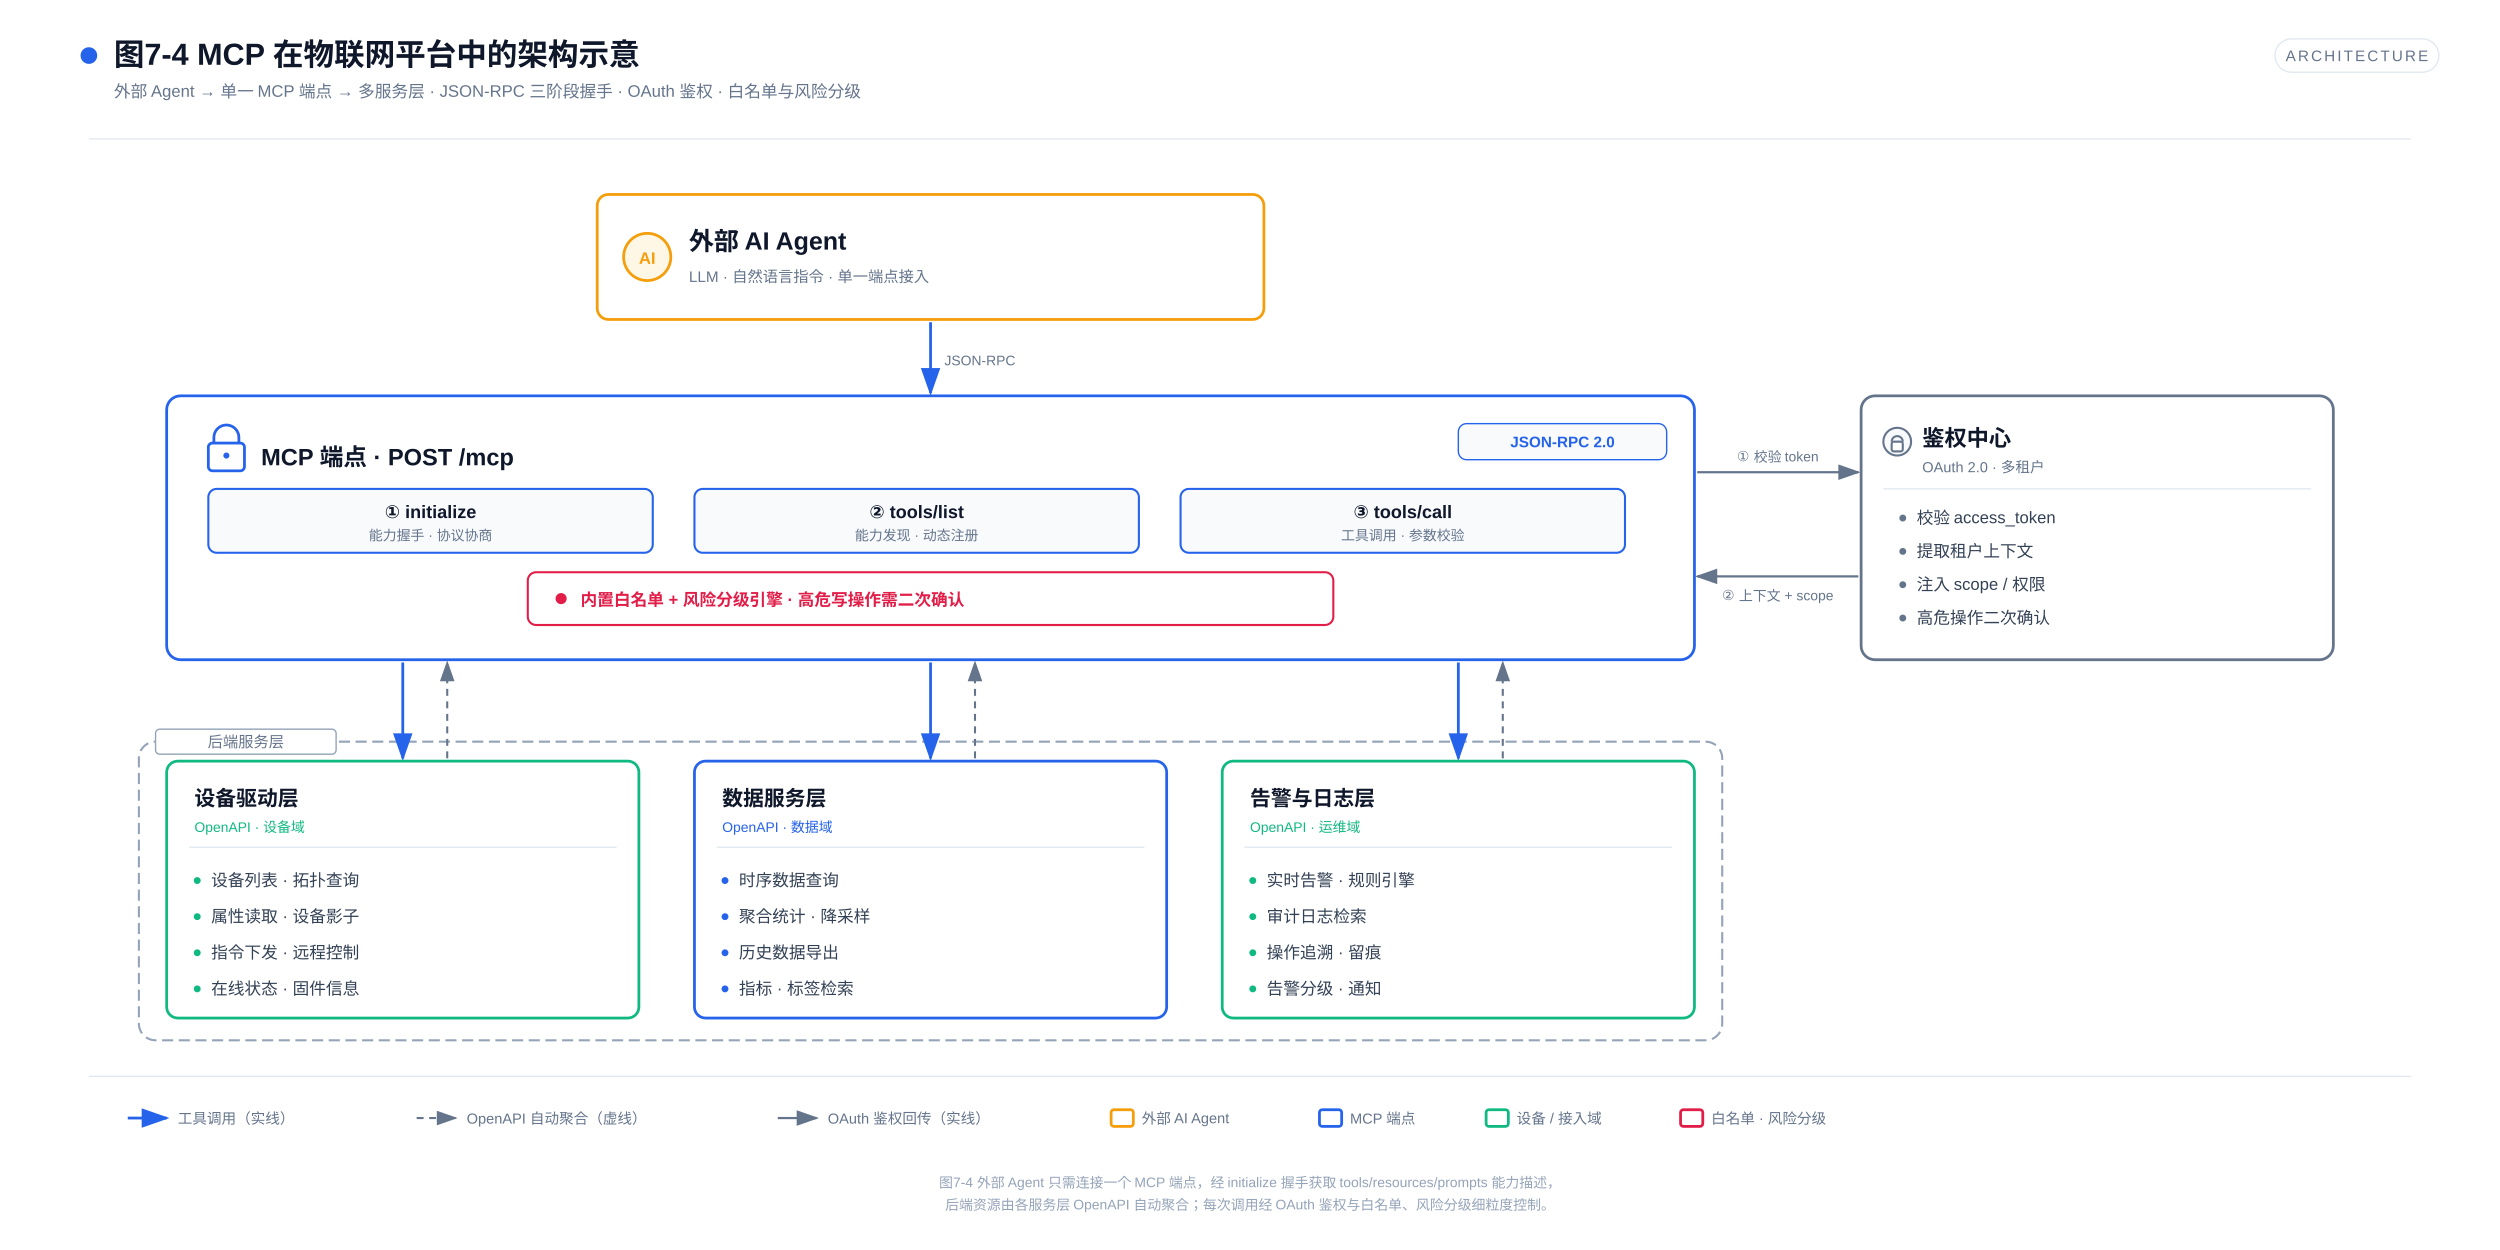
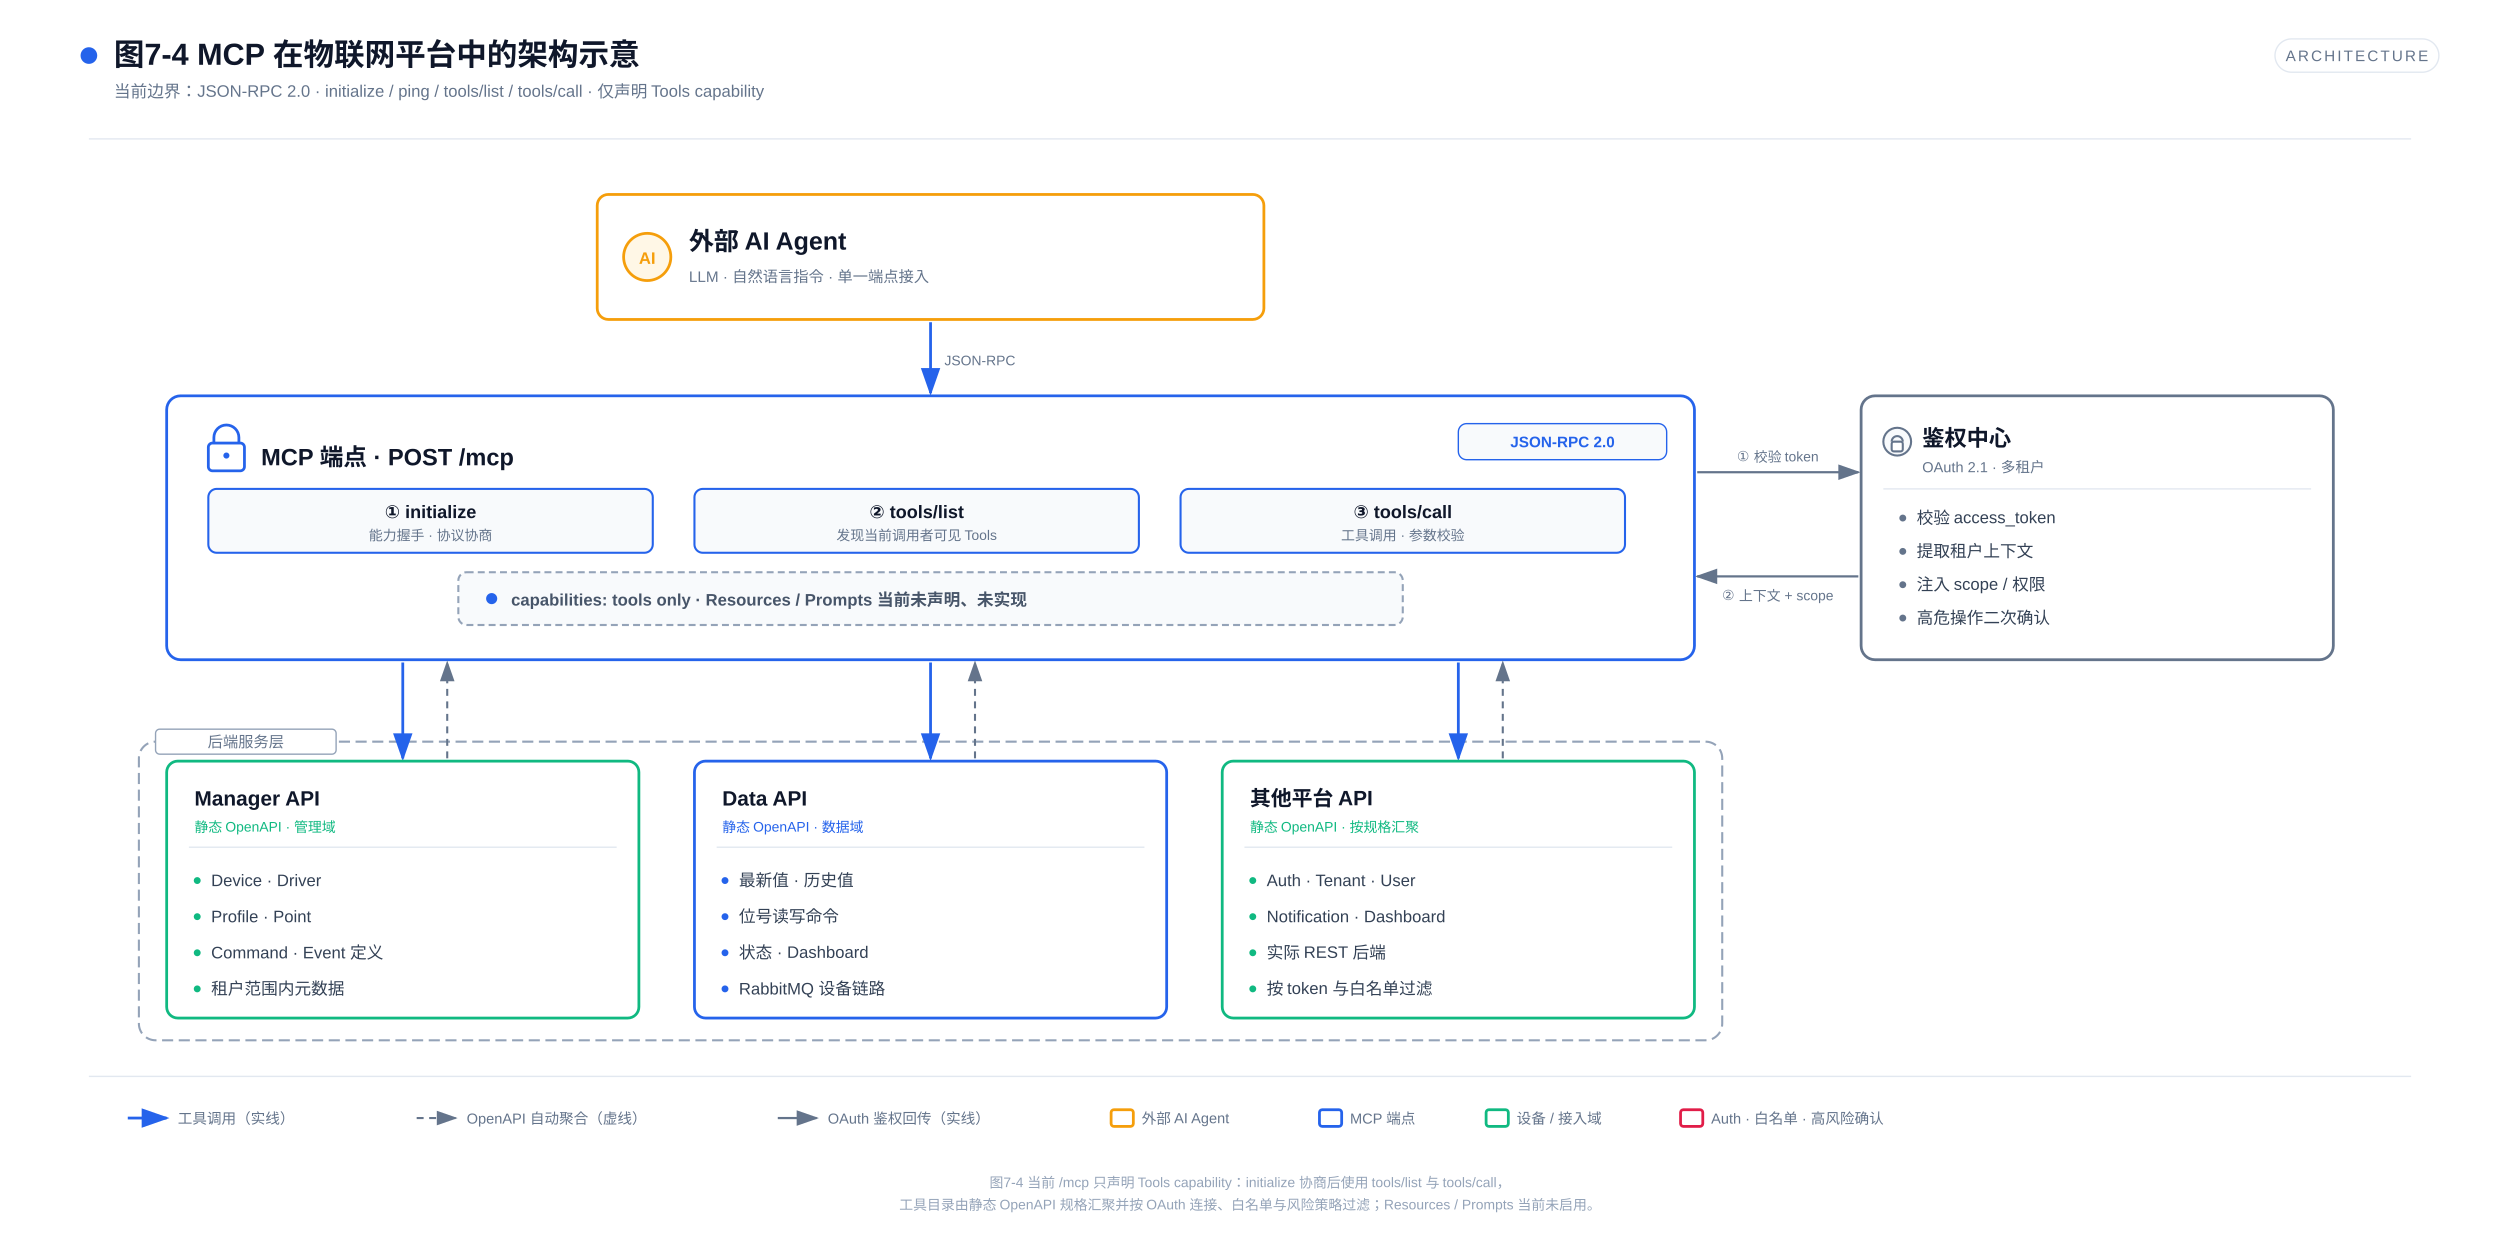
<svg xmlns="http://www.w3.org/2000/svg" width="1800" height="900" viewBox="0 0 1800 900" data-style="architecture-diagram-wireframe-white" font-family="'JetBrains Mono','PingFang SC','Microsoft YaHei',Arial,sans-serif">
  <rect x="0" y="0" width="1800" height="900" fill="#FFFFFF" />
  <defs>
    <marker id="ah-blue" markerWidth="10" markerHeight="7" refX="9" refY="3.5" orient="auto">
      <polygon points="0 0,10 3.5,0 7" fill="#2563EB" />
    </marker>
    <marker id="ah-gray" markerWidth="10" markerHeight="7" refX="9" refY="3.5" orient="auto">
      <polygon points="0 0,10 3.5,0 7" fill="#64748B" />
    </marker>
    <marker id="ah-green" markerWidth="10" markerHeight="7" refX="9" refY="3.5" orient="auto">
      <polygon points="0 0,10 3.5,0 7" fill="#10B981" />
    </marker>
    <marker id="ah-orange" markerWidth="10" markerHeight="7" refX="9" refY="3.5" orient="auto">
      <polygon points="0 0,10 3.5,0 7" fill="#F59E0B" />
    </marker>
    <marker id="ah-purple" markerWidth="10" markerHeight="7" refX="9" refY="3.5" orient="auto">
      <polygon points="0 0,10 3.5,0 7" fill="#7C3AED" />
    </marker>
    <marker id="ah-red" markerWidth="10" markerHeight="7" refX="9" refY="3.5" orient="auto">
      <polygon points="0 0,10 3.5,0 7" fill="#E11D48" />
    </marker>
  </defs>
  <circle cx="64" cy="40" r="6" fill="#2563EB" />
  <text x="82" y="47" font-size="22" font-weight="700" fill="#0F172A">图7-4 MCP 在物联网平台中的架构示意</text>
-   <text x="82" y="70" font-size="12" fill="#64748B">外部 Agent → 单一 MCP 端点 → 多服务层 · JSON-RPC 三阶段握手 · OAuth 鉴权 · 白名单与风险分级</text>
+   <text x="82" y="70" font-size="12" fill="#64748B">当前边界：JSON-RPC 2.0 · initialize / ping / tools/list / tools/call · 仅声明 Tools capability</text>
  <rect x="1638" y="28" width="118" height="24" rx="12" fill="#FFFFFF" stroke="#E2E8F0" />
  <text x="1697" y="44" font-size="11" fill="#64748B" text-anchor="middle" letter-spacing="1.5">ARCHITECTURE</text>
  <line x1="64" y1="100" x2="1736" y2="100" stroke="#E2E8F0" />
  <rect x="430" y="140" width="480" height="90" rx="8" fill="#FFFFFF" stroke="#F59E0B" stroke-width="2" />
  <circle cx="466" cy="185" r="17" fill="#FFF7E6" stroke="#F59E0B" stroke-width="2" />
  <text x="466" y="190" font-size="12" font-weight="700" fill="#F59E0B" text-anchor="middle">AI</text>
  <text x="496" y="180" font-size="18" font-weight="700" fill="#0F172A">外部 AI Agent</text>
  <text x="496" y="203" font-size="11" fill="#64748B">LLM · 自然语言指令 · 单一端点接入</text>
  <line x1="670" y1="232" x2="670" y2="283" stroke="#2563EB" stroke-width="2" marker-end="url(#ah-blue)" />
  <text x="680" y="263" font-size="10" fill="#64748B">JSON-RPC</text>
  <rect x="120" y="285" width="1100" height="190" rx="10" fill="#FFFFFF" stroke="#2563EB" stroke-width="2" />
  <path d="M154,320 v-5 a9,9 0 0 1 18,0 v5" fill="none" stroke="#2563EB" stroke-width="2" />
  <rect x="150" y="319" width="26" height="20" rx="3" fill="#FFFFFF" stroke="#2563EB" stroke-width="2" />
  <circle cx="163" cy="328" r="2.2" fill="#2563EB" />
  <text x="188" y="335" font-size="17" font-weight="700" fill="#0F172A">MCP 端点 · POST /mcp</text>
  <rect x="1050" y="305" width="150" height="26" rx="6" fill="#F8FAFC" stroke="#2563EB" />
  <text x="1125" y="322" font-size="11" font-weight="600" fill="#2563EB" text-anchor="middle">JSON-RPC 2.0</text>
  <rect x="150" y="352" width="320" height="46" rx="6" fill="#F8FAFC" stroke="#2563EB" stroke-width="1.5" />
  <text x="310" y="373" font-size="13" font-weight="700" fill="#0F172A" text-anchor="middle">① initialize</text>
  <text x="310" y="389" font-size="10" fill="#64748B" text-anchor="middle">能力握手 · 协议协商</text>
  <rect x="500" y="352" width="320" height="46" rx="6" fill="#F8FAFC" stroke="#2563EB" stroke-width="1.5" />
  <text x="660" y="373" font-size="13" font-weight="700" fill="#0F172A" text-anchor="middle">② tools/list</text>
-   <text x="660" y="389" font-size="10" fill="#64748B" text-anchor="middle">能力发现 · 动态注册</text>
+   <text x="660" y="389" font-size="10" fill="#64748B" text-anchor="middle">发现当前调用者可见 Tools</text>
  <rect x="850" y="352" width="320" height="46" rx="6" fill="#F8FAFC" stroke="#2563EB" stroke-width="1.5" />
  <text x="1010" y="373" font-size="13" font-weight="700" fill="#0F172A" text-anchor="middle">③ tools/call</text>
  <text x="1010" y="389" font-size="10" fill="#64748B" text-anchor="middle">工具调用 · 参数校验</text>
-   <rect x="380" y="412" width="580" height="38" rx="6" fill="#FFFFFF" stroke="#E11D48" stroke-width="1.5" />
-   <circle cx="404" cy="431" r="4" fill="#E11D48" />
-   <text x="418" y="436" font-size="12" font-weight="600" fill="#E11D48">内置白名单 + 风险分级引擎 · 高危写操作需二次确认</text>
+   <rect x="330" y="412" width="680" height="38" rx="6" fill="#F8FAFC" stroke="#94A3B8" stroke-width="1.5" stroke-dasharray="5 3" />
+   <circle cx="354" cy="431" r="4" fill="#2563EB" />
+   <text x="368" y="436" font-size="12" font-weight="600" fill="#475569">capabilities: tools only · Resources / Prompts 当前未声明、未实现</text>
  <rect x="1340" y="285" width="340" height="190" rx="10" fill="#FFFFFF" stroke="#64748B" stroke-width="2" />
  <circle cx="1366" cy="318" r="10" fill="#F8FAFC" stroke="#64748B" stroke-width="1.5" />
  <path d="M1362,318 a4,4 0 0 1 8,0" fill="none" stroke="#64748B" stroke-width="1.5" />
  <rect x="1362" y="318" width="8" height="7" rx="1.5" fill="#FFFFFF" stroke="#64748B" stroke-width="1.5" />
  <text x="1384" y="321" font-size="16" font-weight="700" fill="#0F172A">鉴权中心</text>
-   <text x="1384" y="340" font-size="10.5" fill="#64748B">OAuth 2.0 · 多租户</text>
+   <text x="1384" y="340" font-size="10.5" fill="#64748B">OAuth 2.1 · 多租户</text>
  <line x1="1356" y1="352" x2="1664" y2="352" stroke="#E2E8F0" />
  <circle cx="1370" cy="373" r="2.5" fill="#64748B" />
  <text x="1380" y="377" font-size="12" fill="#334155">校验 access_token</text>
  <circle cx="1370" cy="397" r="2.5" fill="#64748B" />
  <text x="1380" y="401" font-size="12" fill="#334155">提取租户上下文</text>
  <circle cx="1370" cy="421" r="2.5" fill="#64748B" />
  <text x="1380" y="425" font-size="12" fill="#334155">注入 scope / 权限</text>
  <circle cx="1370" cy="445" r="2.5" fill="#64748B" />
  <text x="1380" y="449" font-size="12" fill="#334155">高危操作二次确认</text>
  <line x1="1222" y1="340" x2="1338" y2="340" stroke="#64748B" stroke-width="1.6" marker-end="url(#ah-gray)" />
  <text x="1280" y="332" font-size="10" fill="#64748B" text-anchor="middle">① 校验 token</text>
  <line x1="1338" y1="415" x2="1222" y2="415" stroke="#64748B" stroke-width="1.6" marker-end="url(#ah-gray)" />
  <text x="1280" y="432" font-size="10" fill="#64748B" text-anchor="middle">② 上下文 + scope</text>
  <rect x="100" y="534" width="1140" height="215" rx="12" fill="none" stroke="#94A3B8" stroke-width="1.5" stroke-dasharray="8 4" />
  <rect x="112" y="525" width="130" height="18" rx="3" fill="#FFFFFF" stroke="#94A3B8" />
  <text x="177" y="538" font-size="11" fill="#64748B" text-anchor="middle">后端服务层</text>
  <line x1="290" y1="477" x2="290" y2="546" stroke="#2563EB" stroke-width="2" marker-end="url(#ah-blue)" />
  <line x1="322" y1="546" x2="322" y2="477" stroke="#64748B" stroke-width="1.5" stroke-dasharray="5 4" marker-end="url(#ah-gray)" />
  <line x1="670" y1="477" x2="670" y2="546" stroke="#2563EB" stroke-width="2" marker-end="url(#ah-blue)" />
  <line x1="702" y1="546" x2="702" y2="477" stroke="#64748B" stroke-width="1.5" stroke-dasharray="5 4" marker-end="url(#ah-gray)" />
  <line x1="1050" y1="477" x2="1050" y2="546" stroke="#2563EB" stroke-width="2" marker-end="url(#ah-blue)" />
  <line x1="1082" y1="546" x2="1082" y2="477" stroke="#64748B" stroke-width="1.5" stroke-dasharray="5 4" marker-end="url(#ah-gray)" />
  <rect x="120" y="548" width="340" height="185" rx="8" fill="#FFFFFF" stroke="#10B981" stroke-width="2" />
-   <text x="140" y="580" font-size="15" font-weight="700" fill="#0F172A">设备驱动层</text>
-   <text x="140" y="599" font-size="10" fill="#10B981">OpenAPI · 设备域</text>
+   <text x="140" y="580" font-size="15" font-weight="700" fill="#0F172A">Manager API</text>
+   <text x="140" y="599" font-size="10" fill="#10B981">静态 OpenAPI · 管理域</text>
  <line x1="136" y1="610" x2="444" y2="610" stroke="#E2E8F0" />
  <circle cx="142" cy="634" r="2.5" fill="#10B981" />
-   <text x="152" y="638" font-size="12" fill="#334155">设备列表 · 拓扑查询</text>
+   <text x="152" y="638" font-size="12" fill="#334155">Device · Driver</text>
  <circle cx="142" cy="660" r="2.5" fill="#10B981" />
-   <text x="152" y="664" font-size="12" fill="#334155">属性读取 · 设备影子</text>
+   <text x="152" y="664" font-size="12" fill="#334155">Profile · Point</text>
  <circle cx="142" cy="686" r="2.5" fill="#10B981" />
-   <text x="152" y="690" font-size="12" fill="#334155">指令下发 · 远程控制</text>
+   <text x="152" y="690" font-size="12" fill="#334155">Command · Event 定义</text>
  <circle cx="142" cy="712" r="2.5" fill="#10B981" />
-   <text x="152" y="716" font-size="12" fill="#334155">在线状态 · 固件信息</text>
+   <text x="152" y="716" font-size="12" fill="#334155">租户范围内元数据</text>
  <rect x="500" y="548" width="340" height="185" rx="8" fill="#FFFFFF" stroke="#2563EB" stroke-width="2" />
-   <text x="520" y="580" font-size="15" font-weight="700" fill="#0F172A">数据服务层</text>
-   <text x="520" y="599" font-size="10" fill="#2563EB">OpenAPI · 数据域</text>
+   <text x="520" y="580" font-size="15" font-weight="700" fill="#0F172A">Data API</text>
+   <text x="520" y="599" font-size="10" fill="#2563EB">静态 OpenAPI · 数据域</text>
  <line x1="516" y1="610" x2="824" y2="610" stroke="#E2E8F0" />
  <circle cx="522" cy="634" r="2.5" fill="#2563EB" />
-   <text x="532" y="638" font-size="12" fill="#334155">时序数据查询</text>
+   <text x="532" y="638" font-size="12" fill="#334155">最新值 · 历史值</text>
  <circle cx="522" cy="660" r="2.5" fill="#2563EB" />
-   <text x="532" y="664" font-size="12" fill="#334155">聚合统计 · 降采样</text>
+   <text x="532" y="664" font-size="12" fill="#334155">位号读写命令</text>
  <circle cx="522" cy="686" r="2.5" fill="#2563EB" />
-   <text x="532" y="690" font-size="12" fill="#334155">历史数据导出</text>
+   <text x="532" y="690" font-size="12" fill="#334155">状态 · Dashboard</text>
  <circle cx="522" cy="712" r="2.5" fill="#2563EB" />
-   <text x="532" y="716" font-size="12" fill="#334155">指标 · 标签检索</text>
+   <text x="532" y="716" font-size="12" fill="#334155">RabbitMQ 设备链路</text>
  <rect x="880" y="548" width="340" height="185" rx="8" fill="#FFFFFF" stroke="#10B981" stroke-width="2" />
-   <text x="900" y="580" font-size="15" font-weight="700" fill="#0F172A">告警与日志层</text>
-   <text x="900" y="599" font-size="10" fill="#10B981">OpenAPI · 运维域</text>
+   <text x="900" y="580" font-size="15" font-weight="700" fill="#0F172A">其他平台 API</text>
+   <text x="900" y="599" font-size="10" fill="#10B981">静态 OpenAPI · 按规格汇聚</text>
  <line x1="896" y1="610" x2="1204" y2="610" stroke="#E2E8F0" />
  <circle cx="902" cy="634" r="2.5" fill="#10B981" />
-   <text x="912" y="638" font-size="12" fill="#334155">实时告警 · 规则引擎</text>
+   <text x="912" y="638" font-size="12" fill="#334155">Auth · Tenant · User</text>
  <circle cx="902" cy="660" r="2.5" fill="#10B981" />
-   <text x="912" y="664" font-size="12" fill="#334155">审计日志检索</text>
+   <text x="912" y="664" font-size="12" fill="#334155">Notification · Dashboard</text>
  <circle cx="902" cy="686" r="2.5" fill="#10B981" />
-   <text x="912" y="690" font-size="12" fill="#334155">操作追溯 · 留痕</text>
+   <text x="912" y="690" font-size="12" fill="#334155">实际 REST 后端</text>
  <circle cx="902" cy="712" r="2.5" fill="#10B981" />
-   <text x="912" y="716" font-size="12" fill="#334155">告警分级 · 通知</text>
+   <text x="912" y="716" font-size="12" fill="#334155">按 token 与白名单过滤</text>
  <line x1="64" y1="775" x2="1736" y2="775" stroke="#E2E8F0" />
  <line x1="92" y1="805" x2="120" y2="805" stroke="#2563EB" stroke-width="2" marker-end="url(#ah-blue)" />
  <text x="128" y="809" font-size="10.5" fill="#64748B">工具调用（实线）</text>
  <line x1="300" y1="805" x2="328" y2="805" stroke="#64748B" stroke-width="1.5" stroke-dasharray="5 4" marker-end="url(#ah-gray)" />
  <text x="336" y="809" font-size="10.5" fill="#64748B">OpenAPI 自动聚合（虚线）</text>
  <line x1="560" y1="805" x2="588" y2="805" stroke="#64748B" stroke-width="1.6" marker-end="url(#ah-gray)" />
  <text x="596" y="809" font-size="10.5" fill="#64748B">OAuth 鉴权回传（实线）</text>
  <rect x="800" y="799" width="16" height="12" rx="2" fill="#FFFFFF" stroke="#F59E0B" stroke-width="2" />
  <text x="822" y="809" font-size="10.5" fill="#64748B">外部 AI Agent</text>
  <rect x="950" y="799" width="16" height="12" rx="2" fill="#FFFFFF" stroke="#2563EB" stroke-width="2" />
  <text x="972" y="809" font-size="10.5" fill="#64748B">MCP 端点</text>
  <rect x="1070" y="799" width="16" height="12" rx="2" fill="#FFFFFF" stroke="#10B981" stroke-width="2" />
  <text x="1092" y="809" font-size="10.5" fill="#64748B">设备 / 接入域</text>
  <rect x="1210" y="799" width="16" height="12" rx="2" fill="#FFFFFF" stroke="#E11D48" stroke-width="2" />
-   <text x="1232" y="809" font-size="10.5" fill="#64748B">白名单 · 风险分级</text>
-   <text x="900" y="855" font-size="10" fill="#94A3B8" text-anchor="middle">图7-4 外部 Agent 只需连接一个 MCP 端点，经 initialize 握手获取 tools/resources/prompts 能力描述，</text>
-   <text x="900" y="871" font-size="10" fill="#94A3B8" text-anchor="middle">后端资源由各服务层 OpenAPI 自动聚合；每次调用经 OAuth 鉴权与白名单、风险分级细粒度控制。</text>
+   <text x="1232" y="809" font-size="10.5" fill="#64748B">Auth · 白名单 · 高风险确认</text>
+   <text x="900" y="855" font-size="10" fill="#94A3B8" text-anchor="middle">图7-4 当前 /mcp 只声明 Tools capability：initialize 协商后使用 tools/list 与 tools/call，</text>
+   <text x="900" y="871" font-size="10" fill="#94A3B8" text-anchor="middle">工具目录由静态 OpenAPI 规格汇聚并按 OAuth 连接、白名单与风险策略过滤；Resources / Prompts 当前未启用。</text>
</svg>
